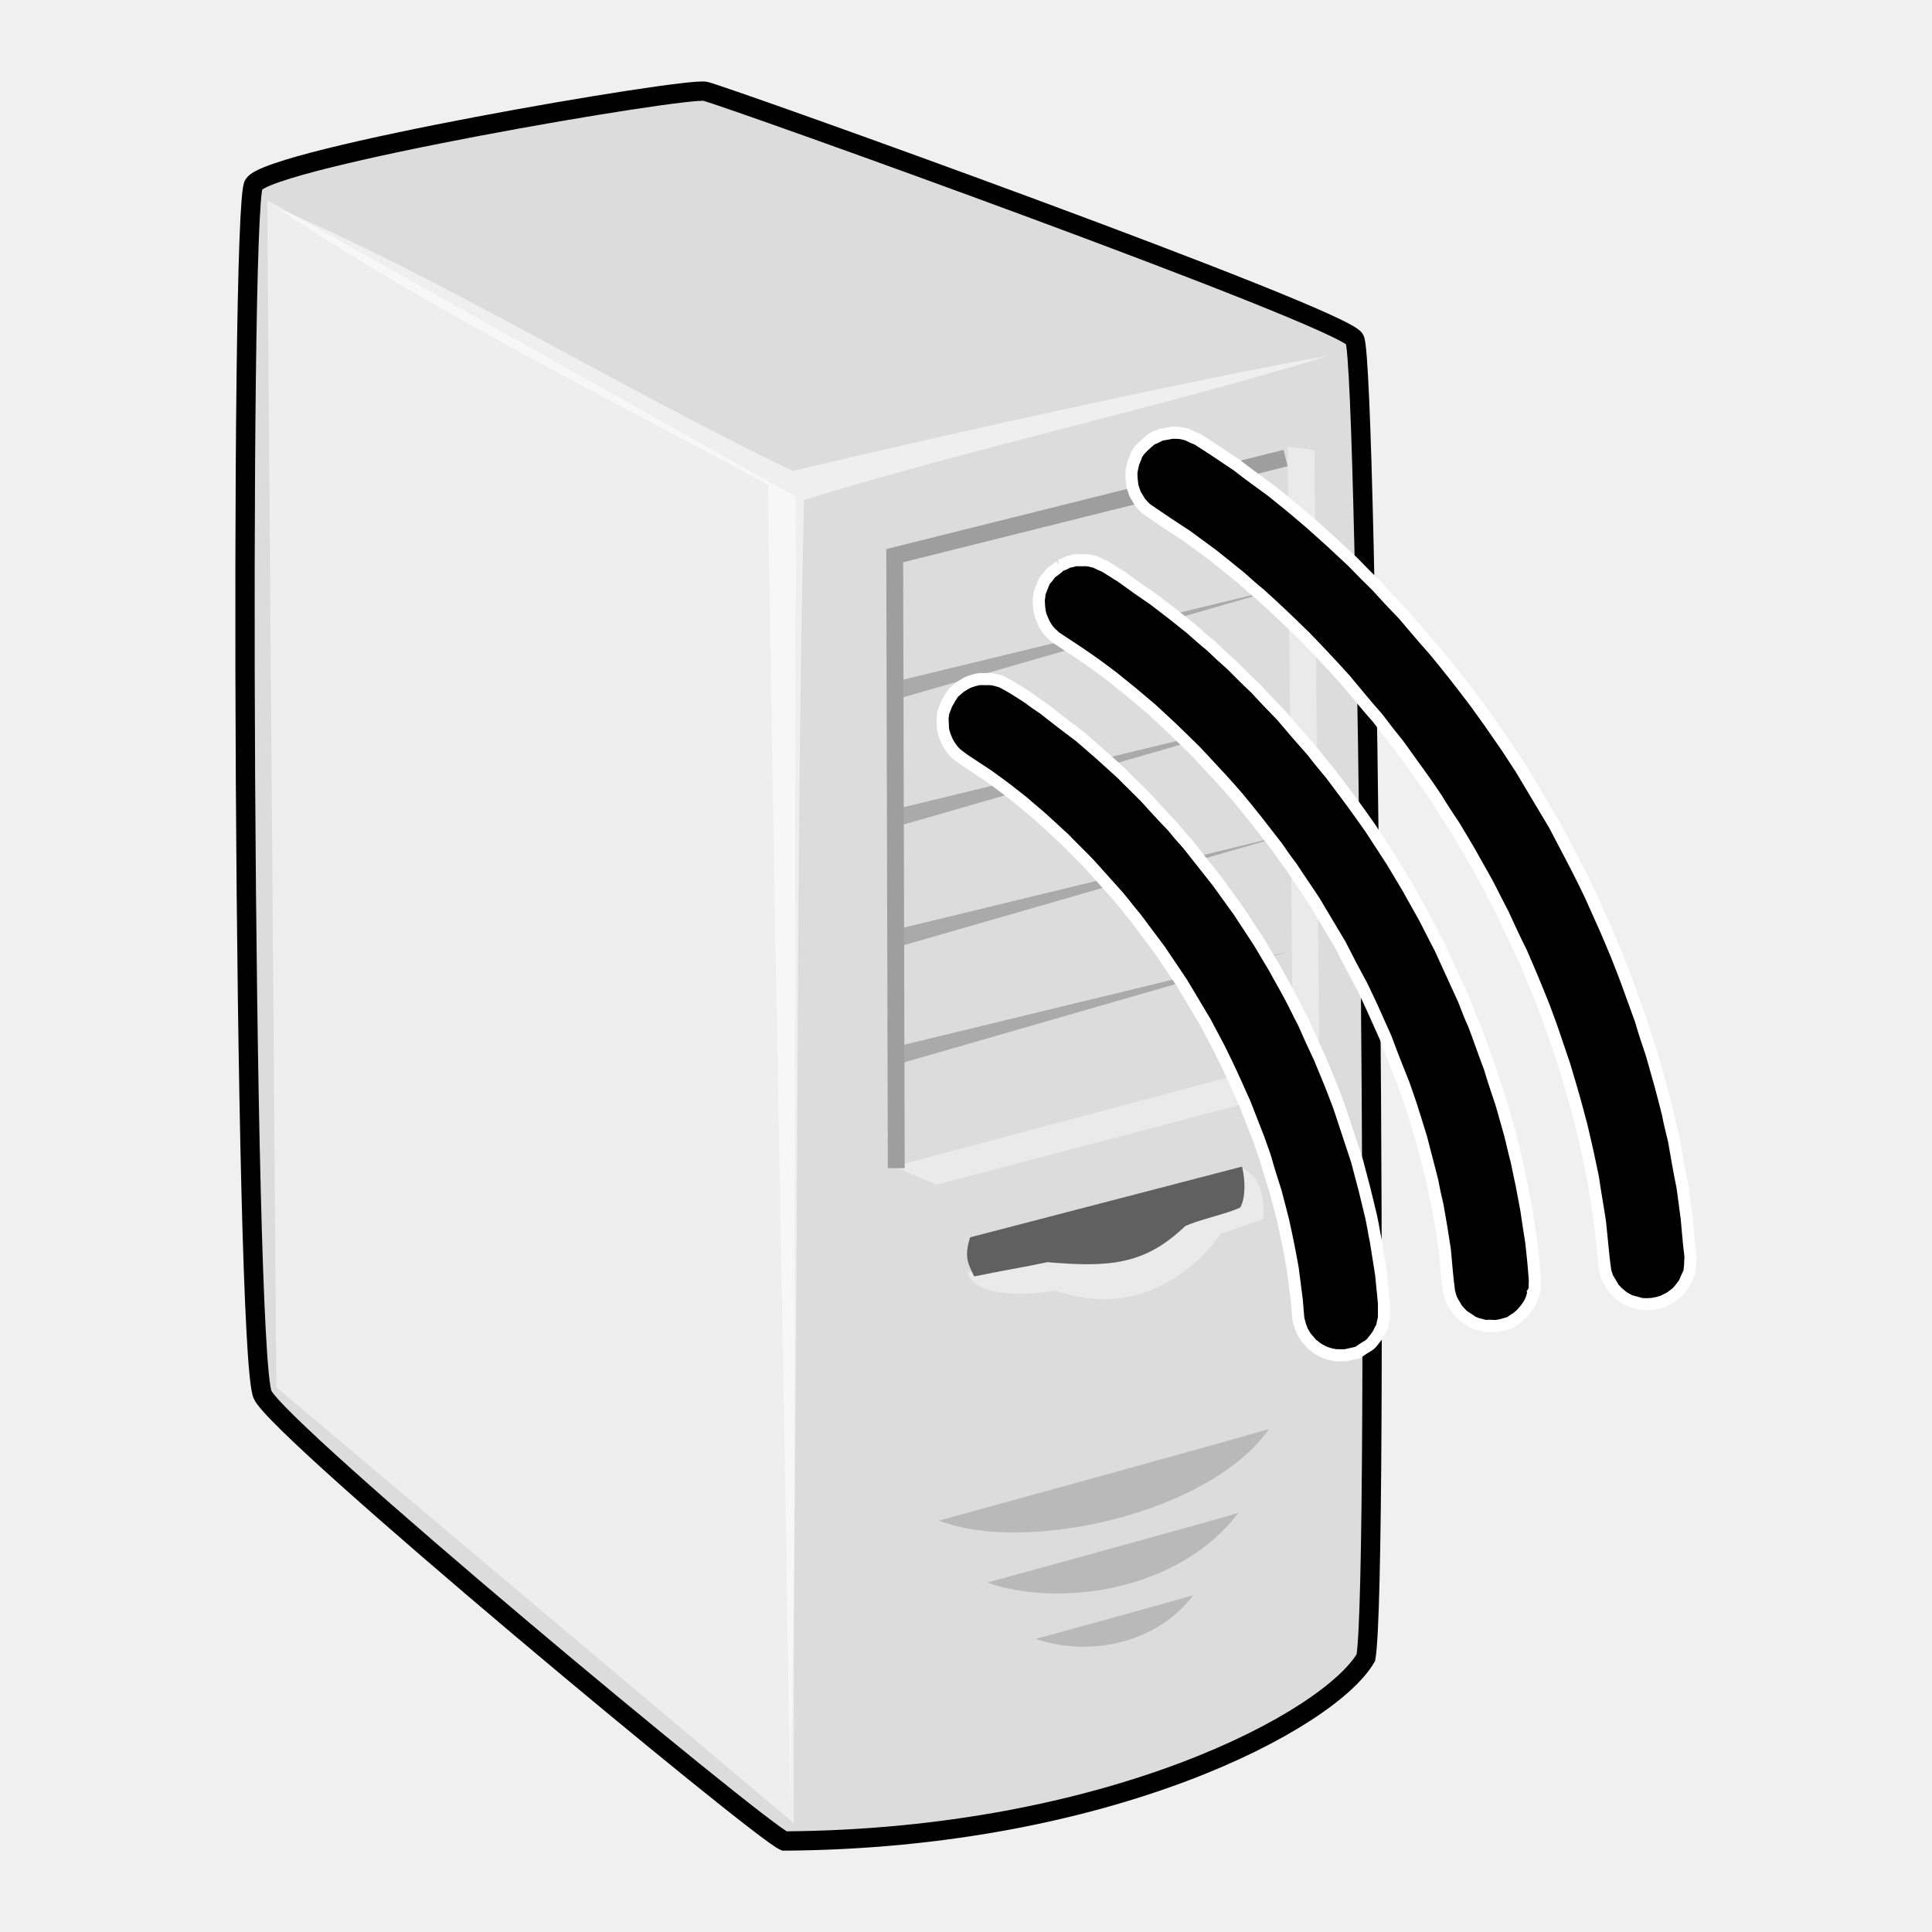
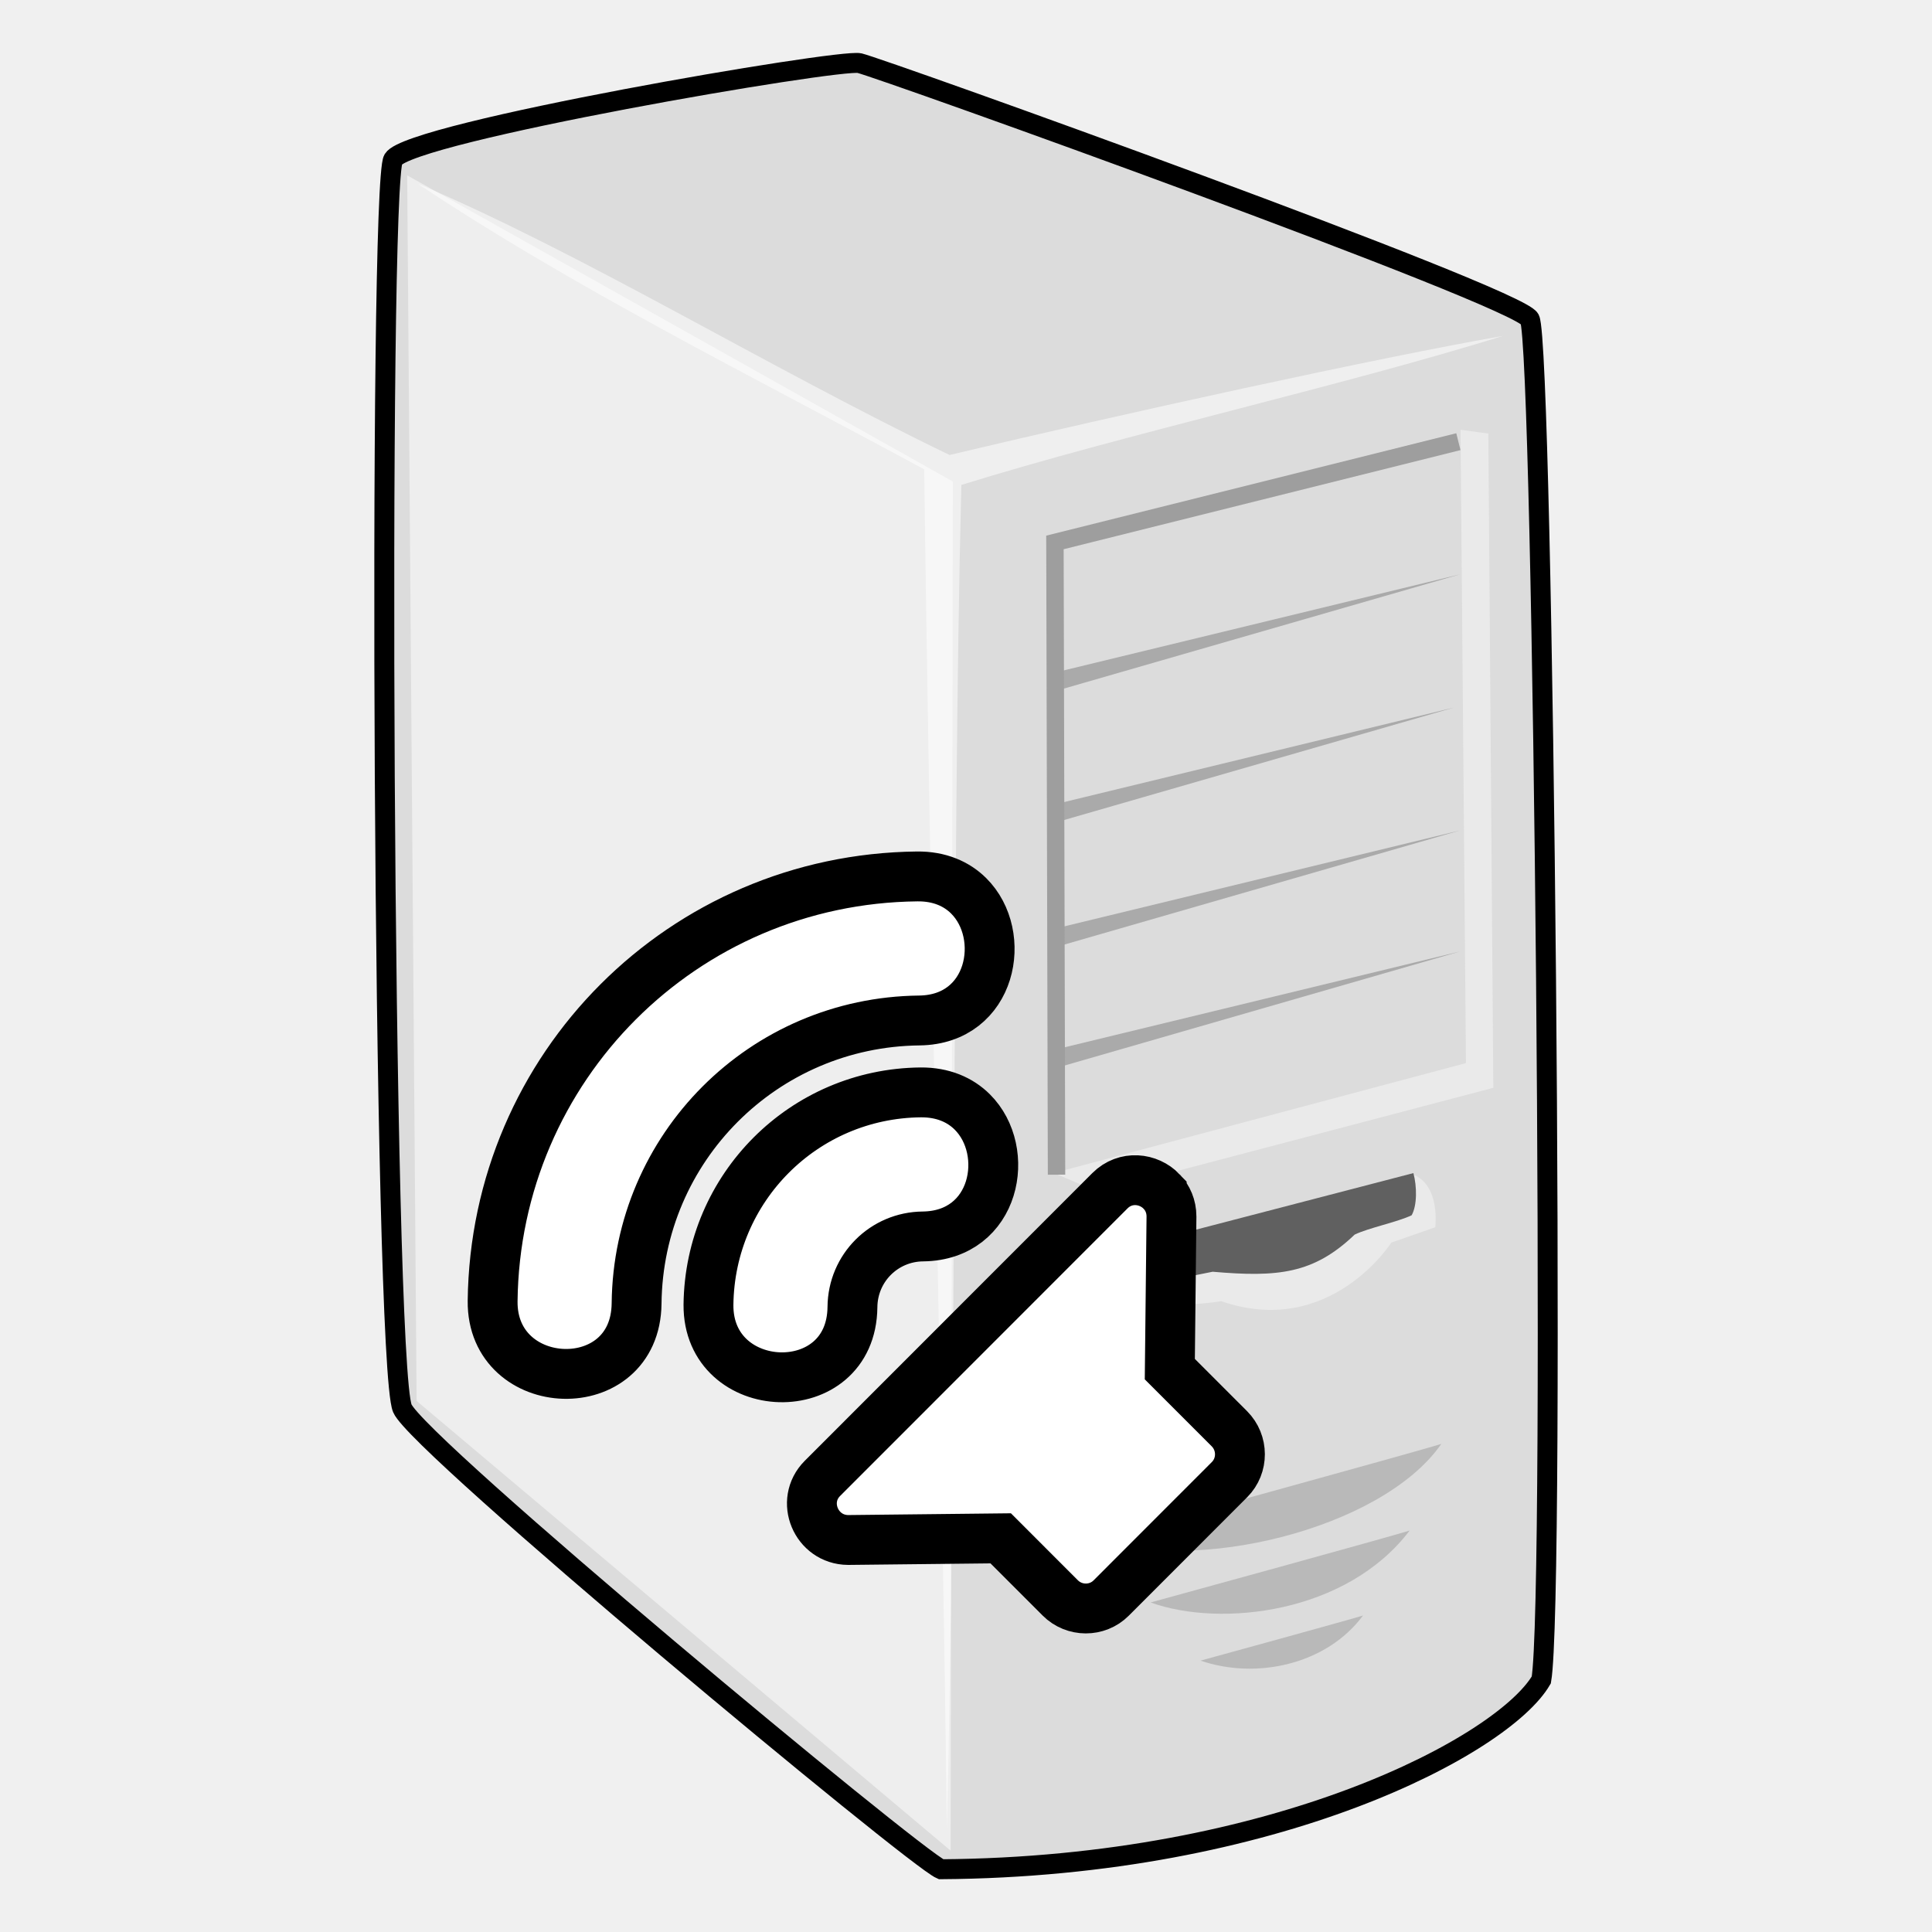
- <svg xmlns="http://www.w3.org/2000/svg" width="800" height="800">
-   <path fill="#dcdcdc" fill-rule="evenodd" stroke="#000" stroke-width="8" d="M105.05 76.39c-6.08 9.9-4.2 482.43 3.65 501.05 6.2 14.75 205.6 180.45 216.06 184.88 134.81-.91 225.71-50 240.82-75.94 5.75-32.62.87-535.34-4.64-545.89-4.75-9.1-259.95-100.59-268.86-102.67-8.02-1.87-180.28 27.56-187.03 38.57z" />
-   <path fill="#fff" fill-opacity=".54" fill-rule="evenodd" d="M114.82 86.15c66.21 28.02 139.53 73.2 213.39 108.86 69.98-16.63 171.08-38.86 222.02-47.77-65.58 20.37-151.7 39.41-217.29 59.78-3.82 153.45-1.97 385.95-5.8 539.4-1.9-154.72-7.18-390.94-9.09-545.66-70.67-38.2-140.2-72.59-203.23-114.6z" />
-   <path fill-opacity=".16" fill-rule="evenodd" d="M525.49 591.69c-24.23 34.82-100.5 52.03-136.72 37.95 6.27-1.68 128.6-35.3 136.72-37.95z" />
-   <path fill="#fff" fill-opacity=".39" fill-rule="evenodd" d="M400.68 527.03l113.03-43.55c11.61 4.12 9.33 21.32 9.33 21.32l-17.61 6.15s-24.59 38.6-68.28 23.5c0 0-32.5 5.77-36.47-7.42z" />
-   <path fill="#606060" fill-rule="evenodd" d="M401.69 512.36l112.58-29.29c1.44 5.3 1.54 12.95-.7 16.92-5.72 2.74-17.13 5.01-22.85 7.75-16.47 15.76-30.76 17.18-56.97 14.9-10.12 2.13-20.23 3.78-30.35 5.9-3.09-6.14-3.97-8.7-1.71-16.18z" />
-   <path fill="#fff" fill-opacity=".5" fill-rule="evenodd" d="M110.64 82.83l218.89 122.82-.88 549.24-214.23-180.42z" />
-   <path fill-opacity=".16" fill-rule="evenodd" d="M512.78 626.45c-25.22 33.27-75.7 39-103.95 28.86 4.77-1.28 97.78-26.84 103.95-28.86zm-18.72 34.1c-14.59 19.7-42.78 25.79-65.18 18.09 3-.8 61.31-16.83 65.18-18.1z" />
-   <path fill="#fcfcfc" fill-opacity=".44" fill-rule="evenodd" d="M533.18 184.9l11.15 1.52 2 262.44-158.58 41.72-17.67-7.56 165.28-44.07z" />
-   <path fill-opacity=".23" fill-rule="evenodd" d="M370.98 282.16l.25 7.38 161.73-46.65zm-2.37 53.42l.26 7.38 161.73-46.65zm2.37 49.31l.25 7.38 161.73-46.65zm0 48.54l.25 7.39 161.73-46.65z" color="#000" font-family="Bitstream Vera Sans" overflow="visible" style="marker:none" />
-   <path fill="none" stroke="#9e9e9e" stroke-width="6.98" d="M532.32 189.67l-161.84 40.42.64 253.62" color="#000" font-family="Bitstream Vera Sans" overflow="visible" style="marker:none" />
-   <path fill-rule="evenodd" stroke="#fff" stroke-width="5" d="M476.94 181.75a49.9 49.9 0 0 0-3.62 3.16c-1.7 1.76-1.7 1.76-2.72 3.4-.3 1.16-.9 2.27-1.38 3.57-.18 1.34-.66 2.63-.76 4.18.09 2.22.09 2.22.5 5.47l1.1 3.1 2 3.32c.84.98 1.7 2 2.73 2.86a695.18 695.18 0 0 0 16.6 11.1l10.7 7.85c3.8 3 7.7 6.16 11.6 9.35 2.69 2.4 5.36 4.8 8.23 7.1 8.9 8.17 8.9 8.17 18.47 17.47a676.9 676.9 0 0 1 16.53 17.65c4.45 5.35 8.98 10.88 13.63 16.12a299.74 299.74 0 0 0 8.53 10.91c11.6 16.08 11.6 16.08 15.9 22.5 2.33 3.88 4.83 7.64 7.34 11.4l6.15 10.32c2.36 4.36 4.9 8.6 7.36 13.14 2.12 3.97 4.16 8.26 6.4 12.42 2.54 5.5 4.94 10.8 7.68 16.2a722.13 722.13 0 0 1 9.27 22.2c3.36 9.01 3.36 9.01 8.55 24.42 3.99 13.38 3.99 13.38 7.2 25.46 2.56 10.97 2.56 11 4.68 21.2.84 6.02 1.99 12.11 2.9 18.28 1.6 16.07 1.6 16.07 2.22 20.46.26.84.5 1.7.87 2.72l2.64 4.43c1.47 1.6 1.47 1.6 3.42 3.22.92.7 2.03 1.28 3.12 1.86 1.58.57 3.24.83 4.82 1.38 2.34.12 2.34.12 4.72-.05 2.48-.49 2.48-.47 4.36-1.1 1.1-.65 2.13-1.03 3.06-1.57.99-.86 1.92-1.4 2.74-2.15 1.06-1.12 2-2.45 2.98-3.77.66-1.4 1.2-2.99 2.07-4.5.02-.76.19-1.34.23-2.12.18-1.37.06-2.8.27-4.17-.7-5.34-1.1-10.6-1.6-16.05-.62-4.4-1.11-8.6-1.74-12.97-1.34-6.45-2.42-12.83-3.56-19.4-.85-3.5-1.8-7.17-2.46-10.78-3-11.74-3-11.74-6.65-24.55-1.6-4.8-3.23-9.57-4.63-14.47-6.08-16.89-6.08-16.89-9.9-26.62-4.7-11.22-4.7-11.2-10.92-24.98-4.1-8.56-4.1-8.56-14.9-29.14l-13.87-23.24-5.77-8.82c-7.56-10.98-7.56-10.98-13.25-18.83-9.07-11.85-9.07-11.85-16.62-21.1-4.5-5.04-8.72-10.05-12.95-15.03a419.57 419.57 0 0 1-11.11-11.87c-3.52-3.4-6.75-6.73-9.98-10.05-9.12-8.55-9.12-8.55-17.7-16.19-8.1-6.9-8.1-6.9-15.8-13.07-4.88-3.58-9.68-6.99-14.36-10.68-10.05-6.77-10.05-6.77-16.52-10.9-1.6-.56-2.7-1.14-4.1-1.82l-2.37-.6c-1.34-.18-2.6-.18-3.85-.19l-4.74.85c-3.06 1.57-3.06 1.57-3.17 1.4zm-37.95 52.44c-1.26 1.26-2.56 2.04-3.92 3.1-.7.91-1.5 2.13-2.31 2.86-.6 1.1-.6 1.1-2.27 5.38-.11 1.05-.15 1.84-.37 2.71.13 3.17.13 3.17.49 5.47.4 1.51.4 1.51 1.7 4.48.65 1.14 1.3 2.23 2.15 3.21.73.83 1.65 1.52 2.4 2.35 3.32 2.24 6.58 4.31 9.92 6.56 6.8 4.68 6.82 4.68 14.05 10.12 7.68 6.16 7.68 6.18 15.82 13.07 8.9 8.2 8.9 8.2 18.55 17.68 11.1 11.9 11.1 11.87 17.43 19.1 7.3 8.92 7.3 8.92 16.16 20.38 1.96 2.85 3.77 5.5 5.89 8.21 3.17 4.87 6.4 9.46 9.58 14.33l10.66 17.88a594.76 594.76 0 0 0 9.09 17.33c4 8.37 4 8.37 9.8 21.4 2.43 6.57 4.9 12.84 7.5 19.3 2.82 8.05 2.84 8.05 7.15 22 1.49 5.87 3.1 11.9 4.6 17.75a175 175 0 0 0 2.23 10.45c1.66 9.5 1.66 9.5 3.02 18.43.49 5.47.9 10.73 1.59 16.07.07.97.32 1.8.57 2.66.25.84.53 1.7.96 2.42l1.86 3.14c.86 1 1.7 2 2.73 2.9a61.7 61.7 0 0 1 3.76 2.5c1.7.73 1.67.73 5.22 1.63 1.44-.12 2.99-.04 4.52.03 2.48-.46 2.48-.46 5.87-1.49.8-.72 1.9-1.4 2.64-1.83.82-.75 1.37-1.07 1.99-1.69 1.77-2.07 1.8-2.07 3-3.8 1.17-2.22 1.17-2.22 1.78-4.56l.37-.22c.07-.29-.04-.47-.15-.67.26-.4.25-.88.48-1.27.03-1.26-.07-2.23.07-3.28-.6-7.65-.6-7.65-1.5-15.89-.72-4.55-1.45-9.12-2.07-13.52-1.77-9.7-1.8-9.7-4-20.1-1.06-3.88-1.84-7.69-2.8-11.37-1.25-4.23-2.37-8.58-3.65-12.8-1.6-4.8-3.32-9.78-4.74-14.69-2.28-5.88-4.24-11.72-6.4-17.43-1.64-3.53-2.96-7.02-4.28-10.46l-9.87-21.6c-2.16-3.99-4.1-8.07-6.2-12.05-2.26-4.18-4.68-8.23-6.8-12.22l-6.83-11.42-8.92-13.7c-6.7-9.5-6.7-9.5-16.43-22.46-2.63-3.16-5.17-6.17-7.64-9.44a615.26 615.26 0 0 1-12.84-14.82 408.2 408.2 0 0 1-10.76-11.33c-3.3-3.03-6.56-6.36-9.68-9.5a236.87 236.87 0 0 1-8.9-8.19c-2.87-2.3-5.56-4.7-8.23-7.09-7.68-6.16-7.7-6.16-15.04-11.77a486.6 486.6 0 0 1-13.83-9.75c-2.33-1.37-4.45-2.86-6.78-4.23a34.84 34.84 0 0 1-3.78-1.72l-2.37-.6c-1.34-.2-1.34-.2-6.06-.14-.86.27-1.7.52-2.84.7a19.18 19.18 0 0 1-3.36 1.5zm-41.33 50.2l-2.82 2.42c-.94 1.33-.94 1.33-2.9 4.75l-1.38 3.56c-.02.8-.26 1.66-.28 2.44.08 1.44.1 2.7.2 4.12.08.96.44 1.98.69 2.84.36 1.04.8 1.77 1.17 2.81a22.99 22.99 0 0 0 3 4.2c1.16 1.08 2.48 2.03 3.8 3 3.33 2.25 6.59 4.31 9.93 6.56 7.03 5.07 7.03 5.07 14.59 11.05 2.69 2.4 5.56 4.68 8.25 7.1 2.9 2.75 5.99 5.42 8.9 8.18 3.33 3.5 6.75 6.72 10.1 10.23 3.89 4.41 8.08 8.93 11.98 13.35 2.52 2.97 5 6.28 7.53 9.25 3.4 4.47 6.55 8.85 9.96 13.33 2.94 4.48 6.05 8.9 8.99 13.37l9.7 16.24 5.93 11.2c4.54 9.3 4.54 9.3 10.46 22.52l5.7 14.61c.89 2.71 1.96 5.34 2.82 8.08 1.3 4.7 2.72 9.13 4.2 13.74 1.06 3.86 2.07 8.02 3.1 11.9a429.26 429.26 0 0 1 4.03 20.12c.5 4.2 1.12 8.58 1.64 12.77.28 2.6.38 5.28.66 7.87.7 2.82.7 2.82 1.66 5.25l1.44 2.4 2.4 2.8c.64.64 1.33.97 1.97 1.6a21.41 21.41 0 0 0 3.7 2.02c2.17.72 2.17.72 4.43 1.1 1.26.04 2.5.02 3.75.02 1.8-.32 3.5-.82 5.3-1.17a46.15 46.15 0 0 1 4.33-2.82 5.95 5.95 0 0 0 1.6-1.47c.72-.9 1.62-1.95 2.13-2.77.77-1.2 1.24-2.48 2.03-3.7.1-1.08.4-2.24.7-3.42.05-2.02-.02-4.25.02-6.27l-1.2-12.04-2.18-13.7c-.74-3.32-1.16-6.56-1.9-9.88-2.66-11.17-2.66-11.17-5.88-23.25l-7.45-22.55c-3.5-9.2-3.5-9.17-8.08-20.2a388.63 388.63 0 0 1-6.54-14.34c-2.03-3.8-3.75-7.53-5.67-11.12-2.12-4-4.33-7.69-6.34-11.48l-6.5-10.9-8.36-12.75-8.83-12.25-12.23-15.46a156.67 156.67 0 0 1-6.53-7.6c-3.86-3.94-7.53-8.02-11.2-12.05-3.25-3.32-6.66-6.54-9.9-9.86-8.8-8-8.8-8-17.03-15.1-5-3.77-10-7.53-14.8-11.4a121.65 121.65 0 0 1-6.93-4.87c-6.46-4.16-6.46-4.16-10.86-6.52-1.2-.3-1.9-.62-4.13-1.03-1.73.03-3.28-.07-5.01-.02a22.68 22.68 0 0 0-5.1 1.53z" />
+ <svg xmlns="http://www.w3.org/2000/svg" width="775" height="775" version="1.1" id="svg1620">
+   <defs id="defs1624" />
+   <g id="g1638" transform="translate(52.69522,-12.49754)">
+     <path fill="#dcdcdc" fill-rule="evenodd" stroke="#000000" stroke-width="8" d="m 105.05,76.39 c -6.08,9.9 -4.2,482.43 3.65,501.05 6.2,14.75 205.6,180.45 216.06,184.88 134.81,-0.91 225.71,-50 240.82,-75.94 5.75,-32.62 0.87,-535.34 -4.64,-545.89 C 556.19,131.39 300.99,39.9 292.08,37.82 284.06,35.95 111.8,65.38 105.05,76.39 Z" id="path1598" />
+     <path fill="#ffffff" fill-opacity="0.54" fill-rule="evenodd" d="m 114.82,86.15 c 66.21,28.02 139.53,73.2 213.39,108.86 69.98,-16.63 171.08,-38.86 222.02,-47.77 -65.58,20.37 -151.7,39.41 -217.29,59.78 -3.82,153.45 -1.97,385.95 -5.8,539.4 -1.9,-154.72 -7.18,-390.94 -9.09,-545.66 -70.67,-38.2 -140.2,-72.59 -203.23,-114.6 z" id="path1600" />
+     <path fill-opacity="0.16" fill-rule="evenodd" d="m 525.49,591.69 c -24.23,34.82 -100.5,52.03 -136.72,37.95 6.27,-1.68 128.6,-35.3 136.72,-37.95 z" id="path1602" />
+     <path fill="#ffffff" fill-opacity="0.39" fill-rule="evenodd" d="m 400.68,527.03 113.03,-43.55 c 11.61,4.12 9.33,21.32 9.33,21.32 l -17.61,6.15 c 0,0 -24.59,38.6 -68.28,23.5 0,0 -32.5,5.77 -36.47,-7.42 z" id="path1604" />
+     <path fill="#606060" fill-rule="evenodd" d="m 401.69,512.36 112.58,-29.29 c 1.44,5.3 1.54,12.95 -0.7,16.92 -5.72,2.74 -17.13,5.01 -22.85,7.75 -16.47,15.76 -30.76,17.18 -56.97,14.9 -10.12,2.13 -20.23,3.78 -30.35,5.9 -3.09,-6.14 -3.97,-8.7 -1.71,-16.18 z" id="path1606" />
+     <path fill="#ffffff" fill-opacity="0.5" fill-rule="evenodd" d="M 110.64,82.83 329.53,205.65 328.65,754.89 114.42,574.47 Z" id="path1608" />
+     <path fill-opacity="0.16" fill-rule="evenodd" d="m 512.78,626.45 c -25.22,33.27 -75.7,39 -103.95,28.86 4.77,-1.28 97.78,-26.84 103.95,-28.86 z m -18.72,34.1 c -14.59,19.7 -42.78,25.79 -65.18,18.09 3,-0.8 61.31,-16.83 65.18,-18.1 z" id="path1610" />
+     <path fill="#fcfcfc" fill-opacity="0.44" fill-rule="evenodd" d="m 533.18,184.9 11.15,1.52 2,262.44 -158.58,41.72 -17.67,-7.56 165.28,-44.07 z" id="path1612" />
+     <path fill-opacity="0.23" fill-rule="evenodd" d="m 370.98,282.16 0.25,7.38 161.73,-46.65 z m -2.37,53.42 0.26,7.38 161.73,-46.65 z m 2.37,49.31 0.25,7.38 161.73,-46.65 z m 0,48.54 0.25,7.39 161.73,-46.65 z" color="#000000" font-family="'Bitstream Vera Sans'" overflow="visible" style="marker:none" id="path1614" />
+     <path fill="none" stroke="#9e9e9e" stroke-width="6.98" d="m 532.32,189.67 -161.84,40.42 0.64,253.62" color="#000000" font-family="'Bitstream Vera Sans'" overflow="visible" style="marker:none" id="path1616" />
+   </g>
+   <path id="rect1544" style="fill:#ffffff;fill-opacity:1;fill-rule:evenodd;stroke:#000000;stroke-width:20;stroke-miterlimit:4;stroke-dasharray:none;stroke-opacity:1" d="m 388.564,359.347 c 15.79,15.682 9.487,49.639 -19.749,50.006 -62.596,0.661 -112.792,51.055 -113.454,113.512 -0.392,38.972 -58.148,36.671 -57.751,-0.939 1.077,-93.941 76.458,-169.361 170.266,-170.353 8.95,-0.113 15.854,2.974 20.688,7.774 z m 77.441,118.654 c 2.375,2.497 3.907,5.904 3.919,9.946 l -0.665,61.266 23.887,23.899 c 5.63,5.633 5.658,14.824 0.062,20.423 l -47.485,47.509 c -5.596,5.599 -14.782,5.572 -20.412,-0.062 l -23.887,-23.899 -61.235,0.666 C 327.346,617.624 320.835,602.117 329.908,593.04 L 445.228,477.66 c 6.238,-6.241 15.552,-5.152 20.777,0.34 z M 390.016,446.048 c 15.79,15.711 9.49,49.569 -19.746,49.937 -15.649,0.123 -28.199,12.679 -28.322,28.336 -0.393,38.802 -58.065,36.585 -57.753,-0.941 0.538,-46.971 38.272,-84.724 85.134,-85.178 8.95,-0.073 15.853,3.036 20.687,7.846 z" />
</svg>
